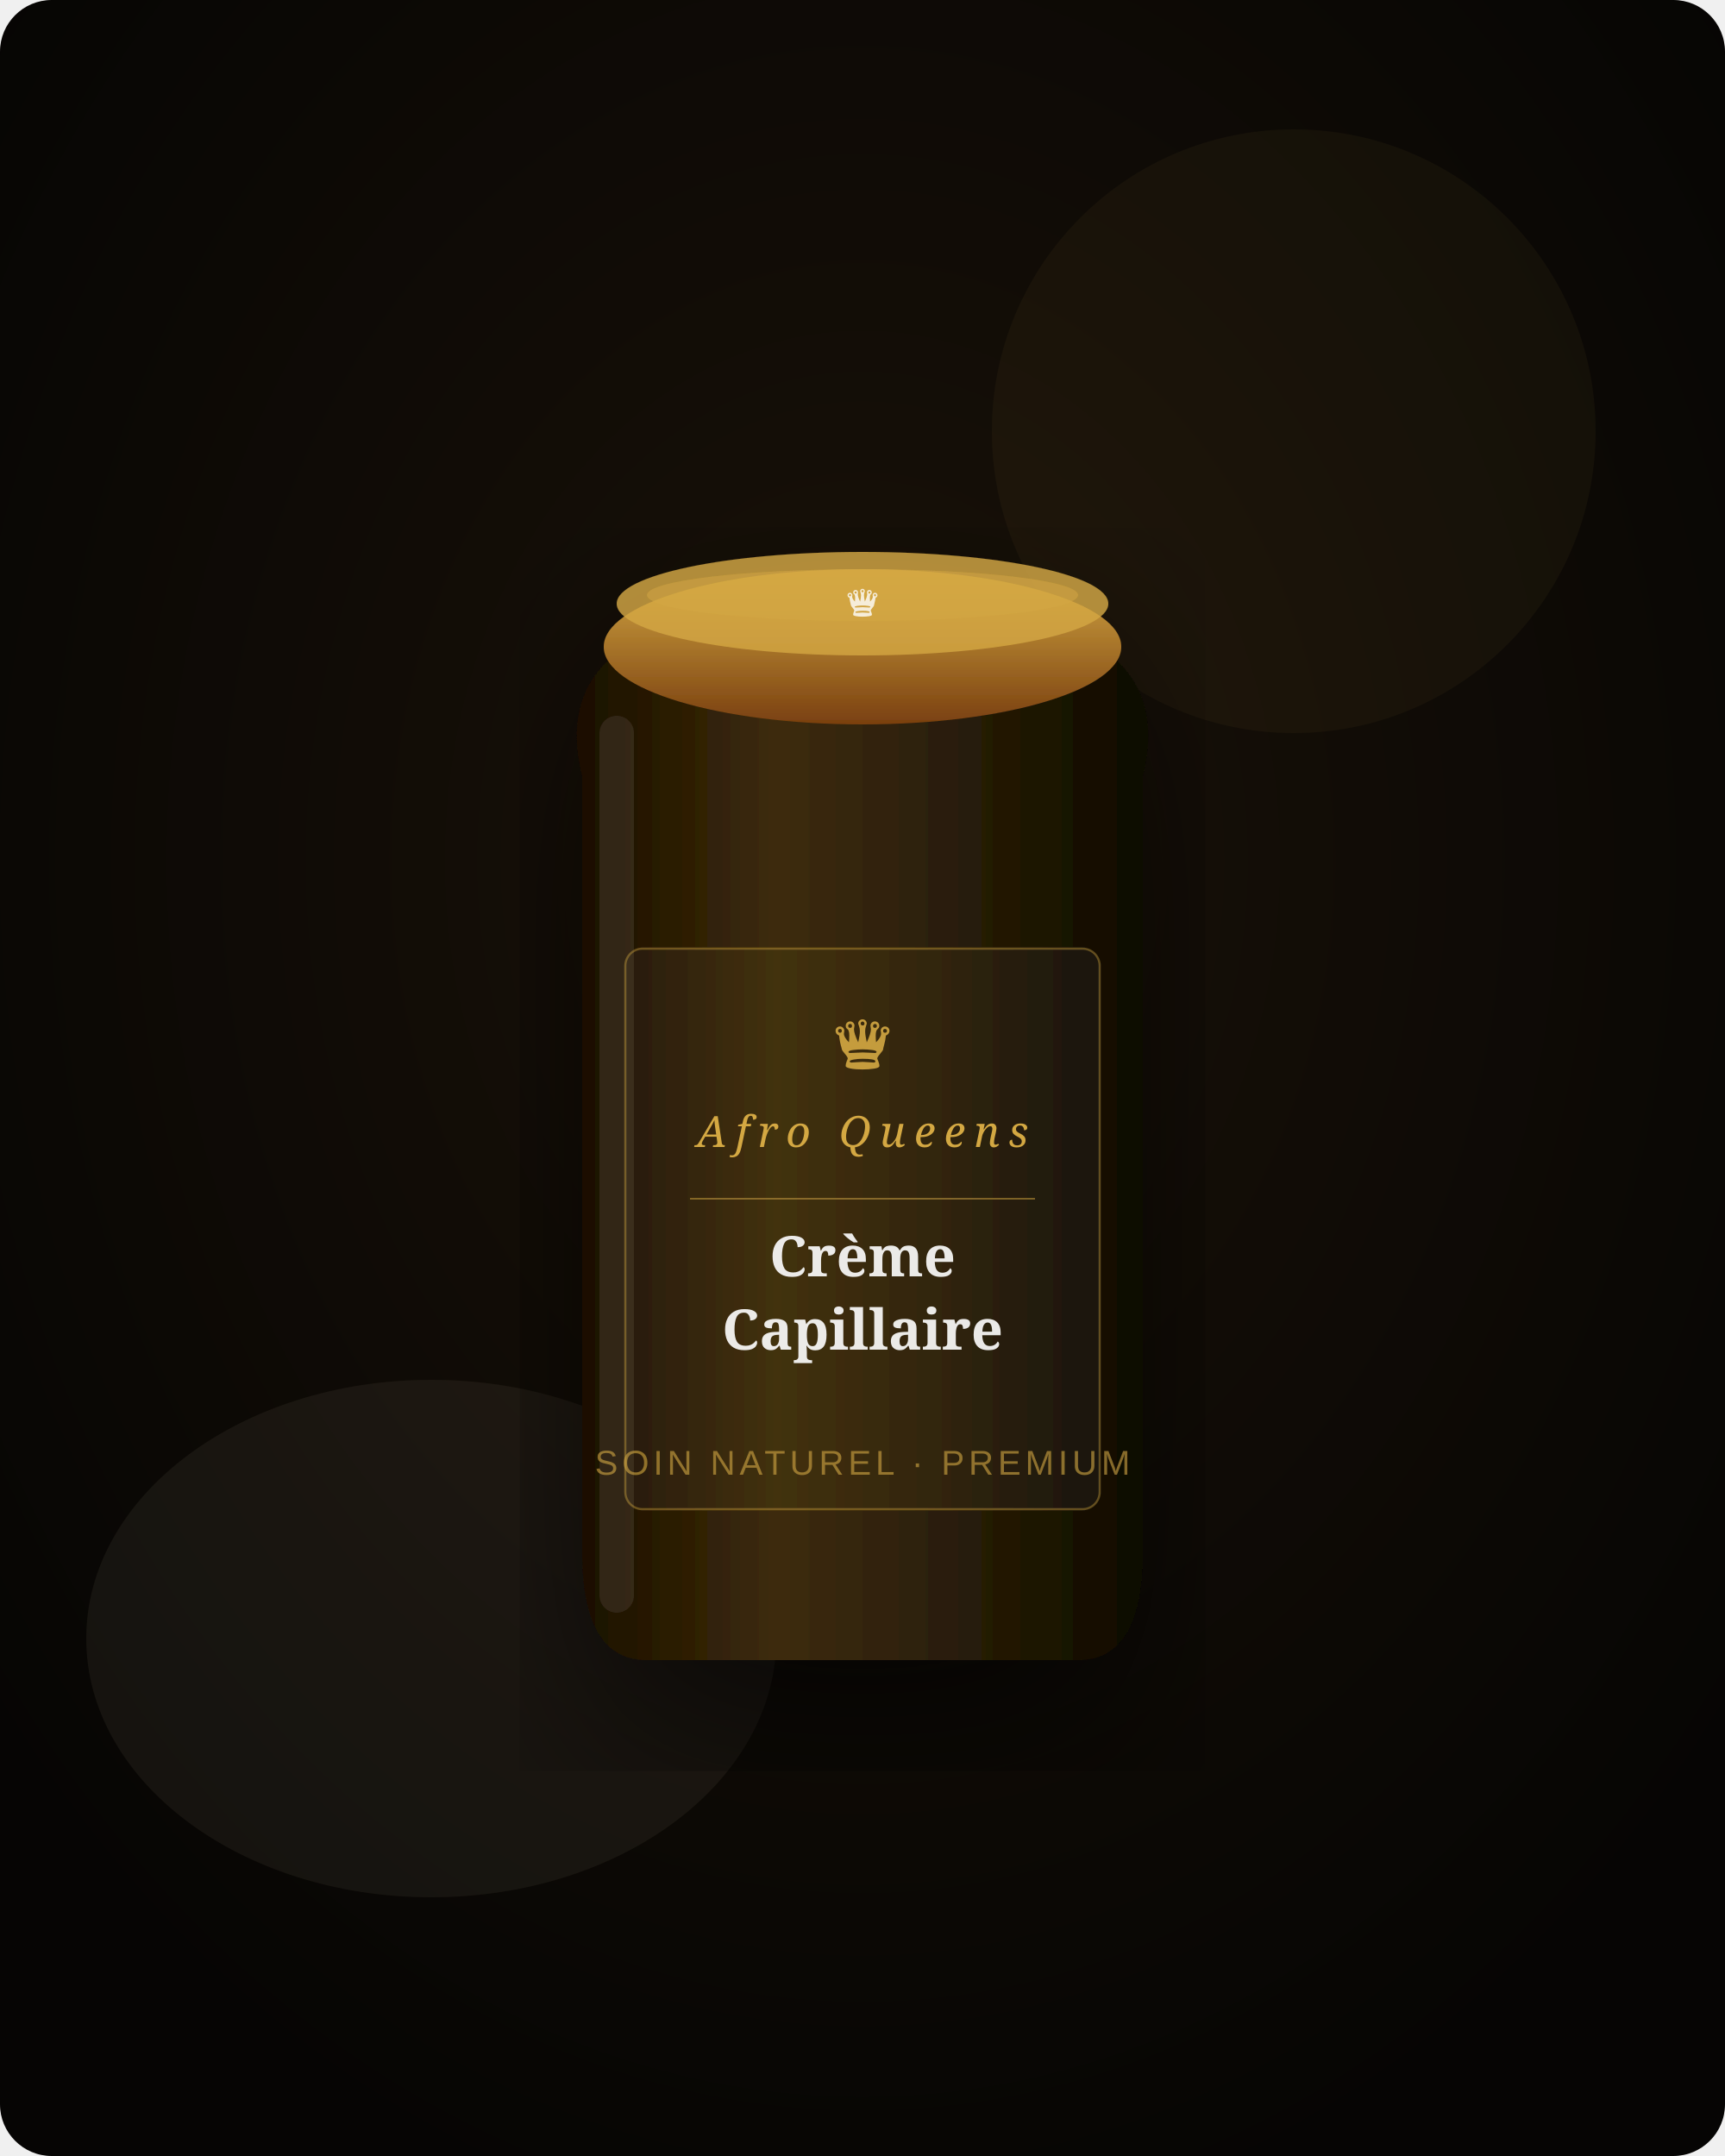
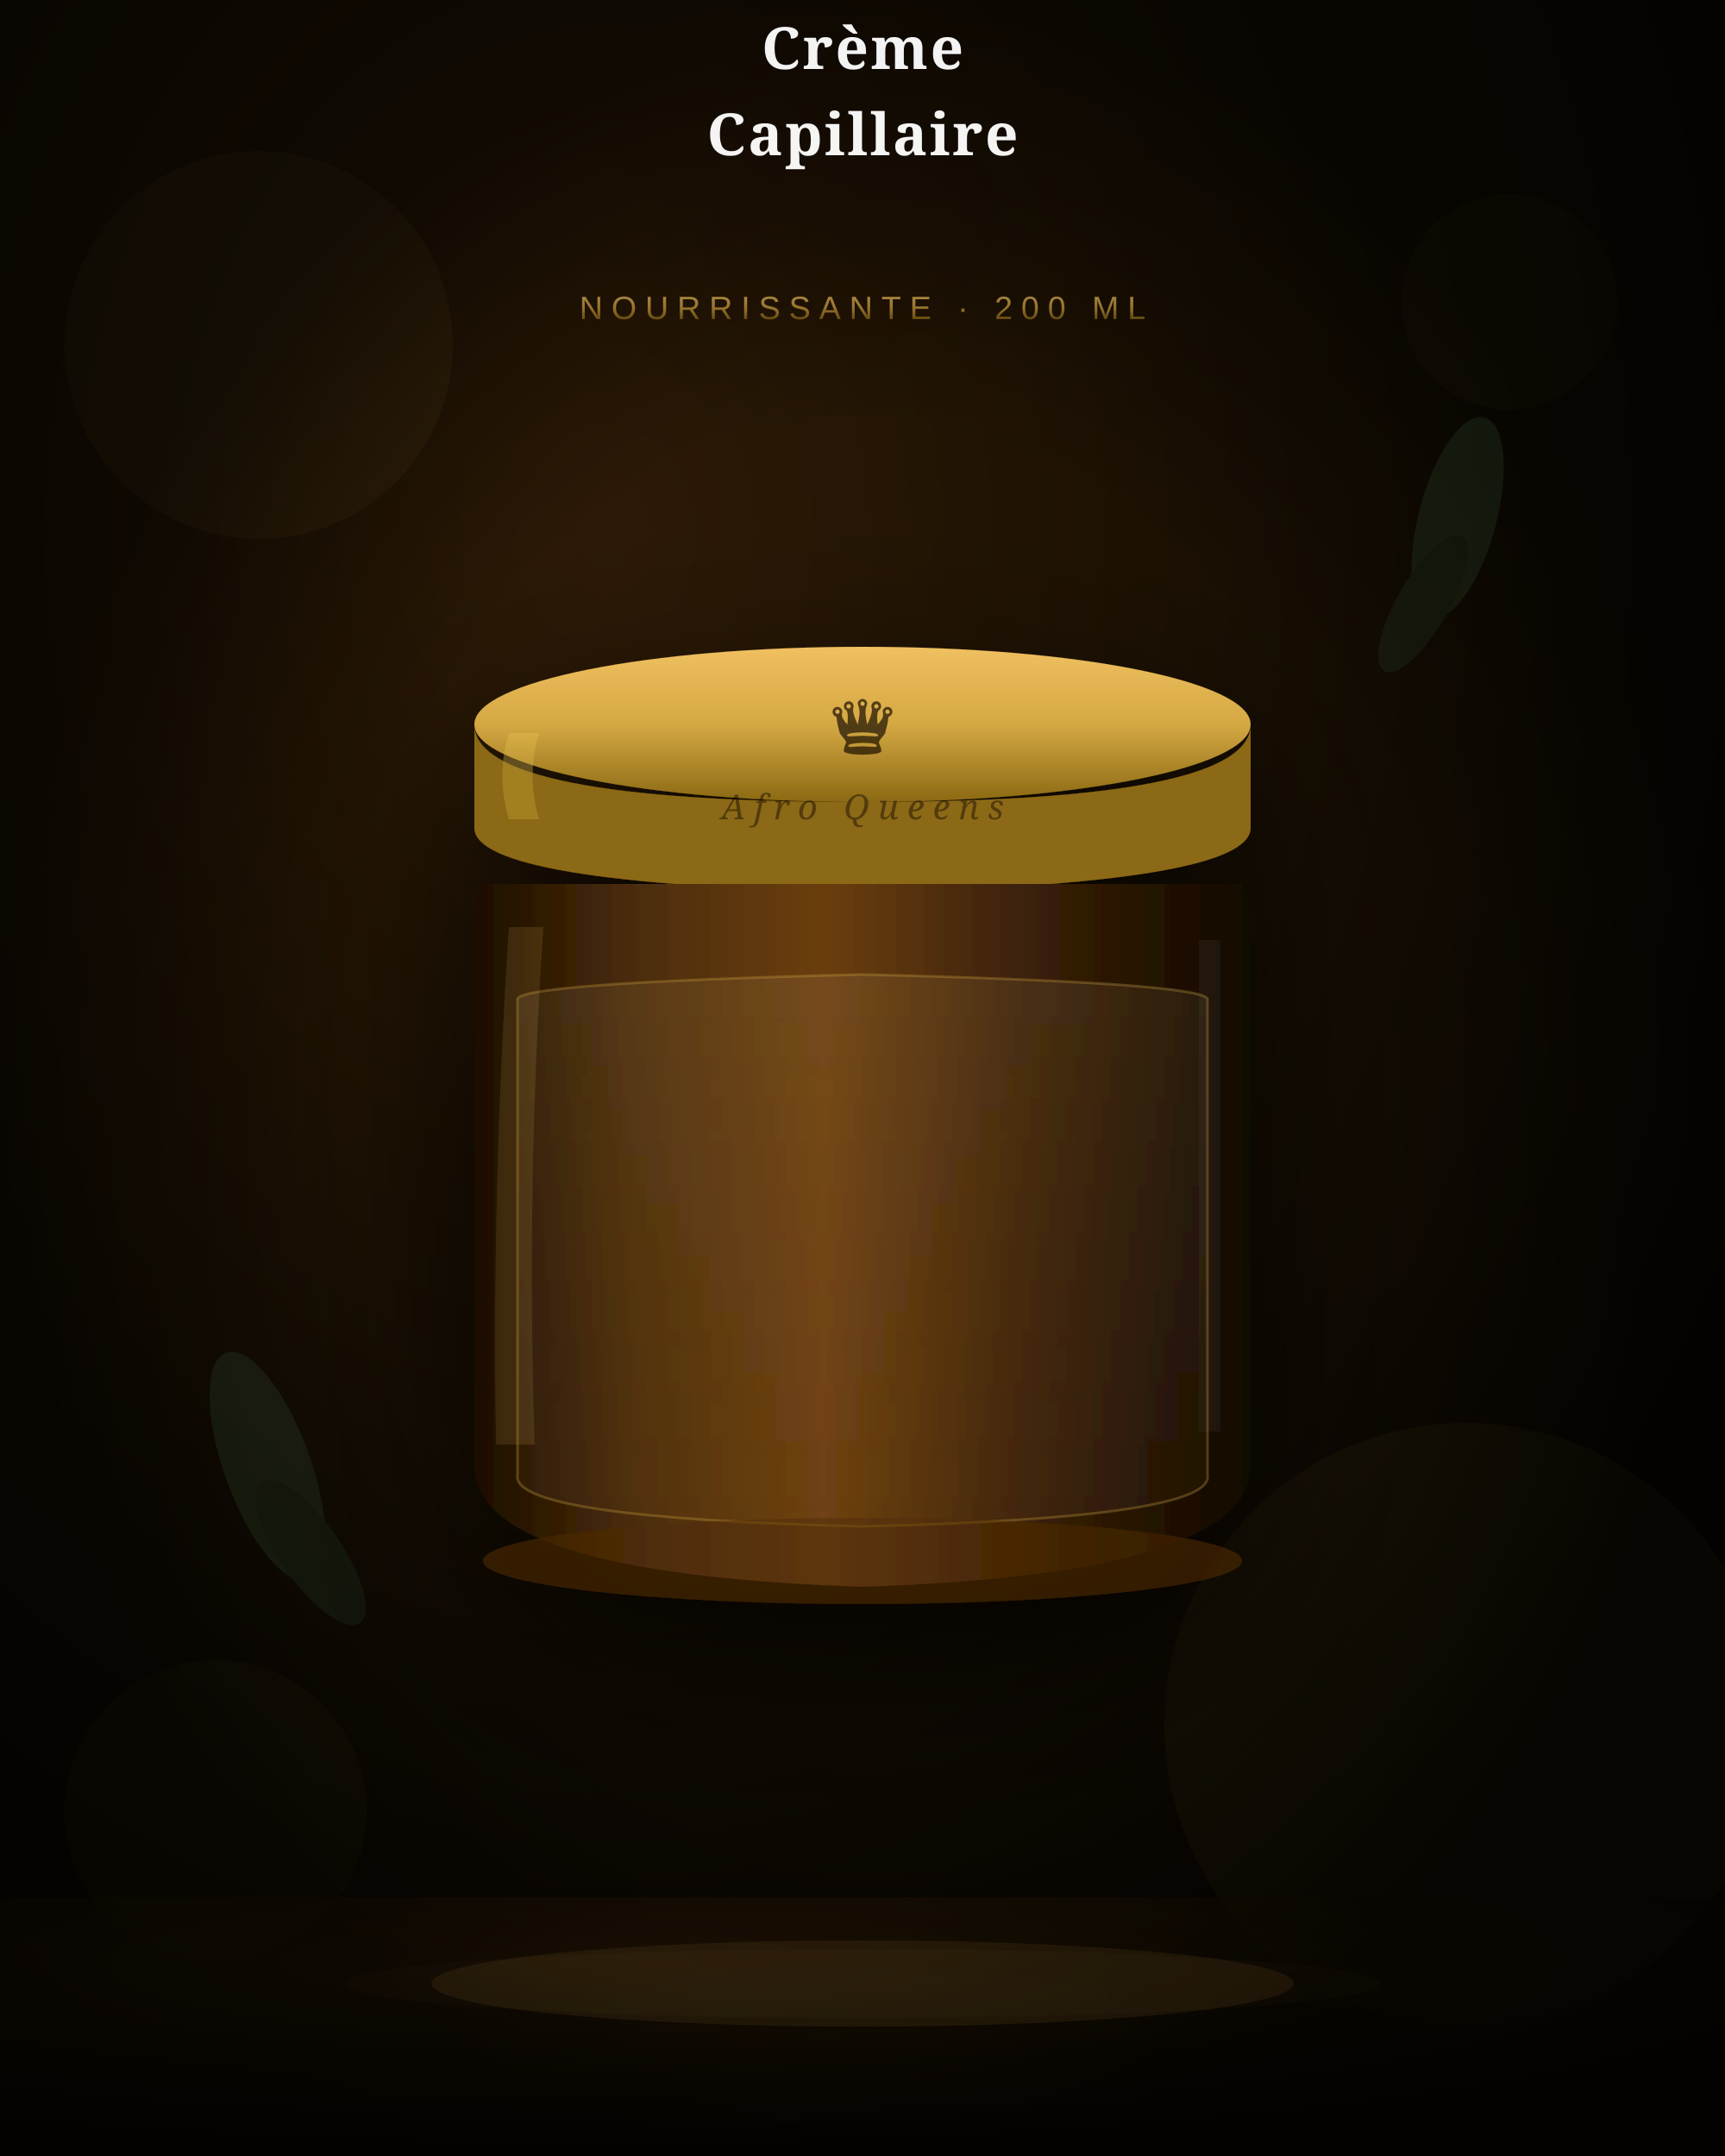
<svg xmlns="http://www.w3.org/2000/svg" width="400" height="500" viewBox="0 0 400 500">
  <defs>
-     <radialGradient id="bg4" cx="50%" cy="40%" r="65%">
-       <stop offset="0%" stop-color="#1A1208" />
-       <stop offset="100%" stop-color="#060504" />
+     <radialGradient id="bgGradCR" cx="35%" cy="25%" r="75%">
+       <stop offset="0%" stop-color="#2D1A06" />
+       <stop offset="60%" stop-color="#150D02" />
+       <stop offset="100%" stop-color="#080501" />
    </radialGradient>
-     <linearGradient id="jar" x1="0%" y1="0%" x2="100%" y2="0%">
-       <stop offset="0%" stop-color="#1A0F00" />
-       <stop offset="35%" stop-color="#3D2B0A" />
-       <stop offset="65%" stop-color="#2A1E07" />
-       <stop offset="100%" stop-color="#0D0A04" />
+     <linearGradient id="amberCR" x1="0%" y1="0%" x2="100%" y2="0%">
+       <stop offset="0%" stop-color="#1C0E00" />
+       <stop offset="20%" stop-color="#4A2C0A" />
+       <stop offset="45%" stop-color="#6B3E10" />
+       <stop offset="70%" stop-color="#3D2208" />
+       <stop offset="100%" stop-color="#100800" />
    </linearGradient>
-     <linearGradient id="lidGrad" x1="0%" y1="0%" x2="0%" y2="100%">
-       <stop offset="0%" stop-color="#D4A843" />
-       <stop offset="100%" stop-color="#7A4010" />
+     <linearGradient id="shineCR" x1="0%" y1="0%" x2="100%" y2="100%">
+       <stop offset="0%" stop-color="rgba(255,220,160,0.22)" />
+       <stop offset="40%" stop-color="rgba(255,200,120,0.08)" />
+       <stop offset="100%" stop-color="rgba(255,255,255,0)" />
    </linearGradient>
-     <filter id="shadow4">
-       <feDropShadow dx="0" dy="20" stdDeviation="25" flood-color="#000" flood-opacity="0.65" />
+     <radialGradient id="vignetteCR" cx="50%" cy="50%" r="50%">
+       <stop offset="60%" stop-color="rgba(0,0,0,0)" />
+       <stop offset="100%" stop-color="rgba(0,0,0,0.55)" />
+     </radialGradient>
+     <linearGradient id="goldCR" x1="0%" y1="0%" x2="0%" y2="100%">
+       <stop offset="0%" stop-color="#F0C060" />
+       <stop offset="50%" stop-color="#D4A843" />
+       <stop offset="100%" stop-color="#8B6914" />
+     </linearGradient>
+     <linearGradient id="orangeCR" x1="0%" y1="0%" x2="0%" y2="100%">
+       <stop offset="0%" stop-color="#F09050" />
+       <stop offset="100%" stop-color="#C4622A" />
+     </linearGradient>
+     <filter id="shadowCR" x="-30%" y="-20%" width="160%" height="160%">
+       <feDropShadow dx="0" dy="18" stdDeviation="22" flood-color="#000" flood-opacity="0.7" />
    </filter>
+     <filter id="glowCR">
+       <feGaussianBlur stdDeviation="4" result="blur" />
+       <feMerge>
+         <feMergeNode in="blur" />
+         <feMergeNode in="SourceGraphic" />
+       </feMerge>
+     </filter>
+     <linearGradient id="labelCR" x1="0%" y1="0%" x2="0%" y2="100%">
+       <stop offset="0%" stop-color="rgba(244,220,160,0.08)" />
+       <stop offset="100%" stop-color="rgba(200,150,60,0.04)" />
+     </linearGradient>
  </defs>
-   <rect width="400" height="500" fill="url(#bg4)" rx="12" />
-   <ellipse cx="300" cy="100" rx="70" ry="70" fill="#D4A843" opacity="0.05" />
-   <ellipse cx="100" cy="380" rx="80" ry="60" fill="#F5DEB3" opacity="0.06" />
-   <g filter="url(#shadow4)" transform="translate(200,270)">
-     <path d="M-65,-90 Q-70,-110 -55,-120 L55,-120 Q70,-110 65,-90 L65,90 Q65,115 50,115 L-50,115 Q-65,115 -65,90Z" fill="url(#jar)" />
-     <line x1="-57" y1="-100" x2="-57" y2="100" stroke="rgba(255,255,255,0.08)" stroke-width="8" stroke-linecap="round" />
-     <rect x="-55" y="-50" width="110" height="130" rx="4" fill="rgba(255,255,255,0.03)" stroke="#D4A843" stroke-width="0.5" stroke-opacity="0.4" />
-     <text x="0" y="-22" text-anchor="middle" font-size="18" fill="#D4A843" opacity="0.9">♛</text>
-     <text x="0" y="-4" text-anchor="middle" font-family="Georgia" font-size="10" fill="#D4A843" letter-spacing="2" font-style="italic">Afro Queens</text>
-     <line x1="-40" y1="8" x2="40" y2="8" stroke="#D4A843" stroke-width="0.4" opacity="0.5" />
-     <text x="0" y="26" text-anchor="middle" font-family="Georgia" font-size="13" fill="white" opacity="0.9" font-weight="600">Crème</text>
-     <text x="0" y="43" text-anchor="middle" font-family="Georgia" font-size="13" fill="white" opacity="0.9" font-weight="600">Capillaire</text>
-     <text x="0" y="72" text-anchor="middle" font-family="Arial" font-size="8" fill="#D4A843" opacity="0.6" letter-spacing="1">SOIN NATUREL · PREMIUM</text>
-     <ellipse cx="0" cy="-120" rx="60" ry="18" fill="url(#lidGrad)" />
-     <ellipse cx="0" cy="-130" rx="57" ry="12" fill="#D4A843" opacity="0.8" />
-     <ellipse cx="0" cy="-132" rx="50" ry="6" fill="#D4A843" opacity="0.5" />
-     <text x="0" y="-127" text-anchor="middle" font-size="10" fill="white" opacity="0.8">♛</text>
+   <rect width="400" height="500" fill="url(#bgGradCR)" />
+   <circle cx="60" cy="80" r="45" fill="#D4A843" opacity="0.06" />
+   <circle cx="340" cy="400" r="70" fill="#D4A843" opacity="0.05" />
+   <circle cx="350" cy="70" r="25" fill="#D4A843" opacity="0.04" />
+   <circle cx="50" cy="420" r="35" fill="#D4A843" opacity="0.04" />
+   <ellipse cx="200" cy="460" rx="120" ry="8" fill="#D4A843" opacity="0.12" />
+   <rect x="0" y="440" width="400" height="60" fill="url(#bgGradCR)" opacity="0.7" />
+   <rect width="400" height="500" fill="url(#vignetteCR)" />
+   <g opacity="0.18">
+     <ellipse cx="62" cy="340" rx="10" ry="28" fill="#3D6B45" transform="rotate(-20 62 340)" />
+     <ellipse cx="72" cy="360" rx="7" ry="20" fill="#2D5234" transform="rotate(-35 72 360)" />
+     <ellipse cx="338" cy="120" rx="9" ry="24" fill="#3D6B45" transform="rotate(15 338 120)" />
+     <ellipse cx="330" cy="140" rx="6" ry="18" fill="#2D5234" transform="rotate(30 330 140)" />
+   </g>
+   <g filter="url(#shadowCR)">
+     <ellipse cx="200" cy="168" rx="90" ry="18" fill="url(#goldCR)" />
+     <path d="M 110 168 L 110 192 Q 110 205 200 207 Q 290 205 290 192 L 290 168 Q 290 186 200 186 Q 110 186 110 168 Z" fill="#8B6914" />
+     <path d="M 118 170 Q 115 180 118 190 L 125 190 Q 122 180 125 170 Z" fill="rgba(255,220,100,0.2)" />
+     <text x="200" y="175" text-anchor="middle" font-size="20" fill="rgba(26,15,0,0.7)">♛</text>
+     <text x="200" y="190" text-anchor="middle" font-family="Georgia,serif" font-size="8" fill="rgba(26,15,0,0.5)" letter-spacing="2" font-style="italic">Afro Queens</text>
+     <path d="     M 112 205     Q 110 207 110 215     L 110 340     Q 110 365 200 368     Q 290 365 290 340     L 290 215     Q 290 207 288 205     Z" fill="url(#amberCR)" />
+     <path d="M 118 215 Q 114 275 115 335 L 124 335 Q 122 275 126 215 Z" fill="rgba(255,200,100,0.12)" />
+     <path d="M 278 218 L 283 218 L 283 332 L 278 332 Z" fill="rgba(255,255,255,0.04)" />
+     <path d="M 120 232 Q 118 228 200 226 Q 282 228 280 232 L 280 342 Q 282 352 200 354 Q 118 352 120 342 Z" fill="url(#labelCR)" stroke="rgba(212,168,67,0.3)" stroke-width="0.6" />
+     <text x="200" y="-38" text-anchor="middle" font-size="18" fill="url(#goldCR)" opacity="0.95" filter="url(#glowCR)">♛</text>
+     <text x="200" y="-18" text-anchor="middle" font-family="Georgia,serif" font-size="10" fill="url(#goldCR)" letter-spacing="2.5" font-style="italic" opacity="0.9">Afro Queens</text>
+     <line x1="155" y1="-6" x2="245" y2="-6" stroke="url(#goldCR)" stroke-width="0.5" opacity="0.5" />
+     <text x="200" y="16" text-anchor="middle" font-family="Georgia,serif" font-size="13.5" fill="white" opacity="0.95" font-weight="700" letter-spacing="0.5">Crème</text>
+     <text x="200" y="36" text-anchor="middle" font-family="Georgia,serif" font-size="13.5" fill="white" opacity="0.95" font-weight="700" letter-spacing="0.5">Capillaire</text>
+     <line x1="160" y1="60" x2="240" y2="60" stroke="url(#goldCR)" stroke-width="0.4" opacity="0.35" />
+     <text x="200" y="74" text-anchor="middle" font-family="Arial,sans-serif" font-size="7.5" fill="url(#goldCR)" opacity="0.65" letter-spacing="2">NOURRISSANTE · 200 ML</text>
+     <ellipse cx="200" cy="362" rx="88" ry="10" fill="rgba(80,45,5,0.5)" />
+     <ellipse cx="200" cy="460" rx="100" ry="10" fill="#D4A843" opacity="0.08" />
  </g>
</svg>
